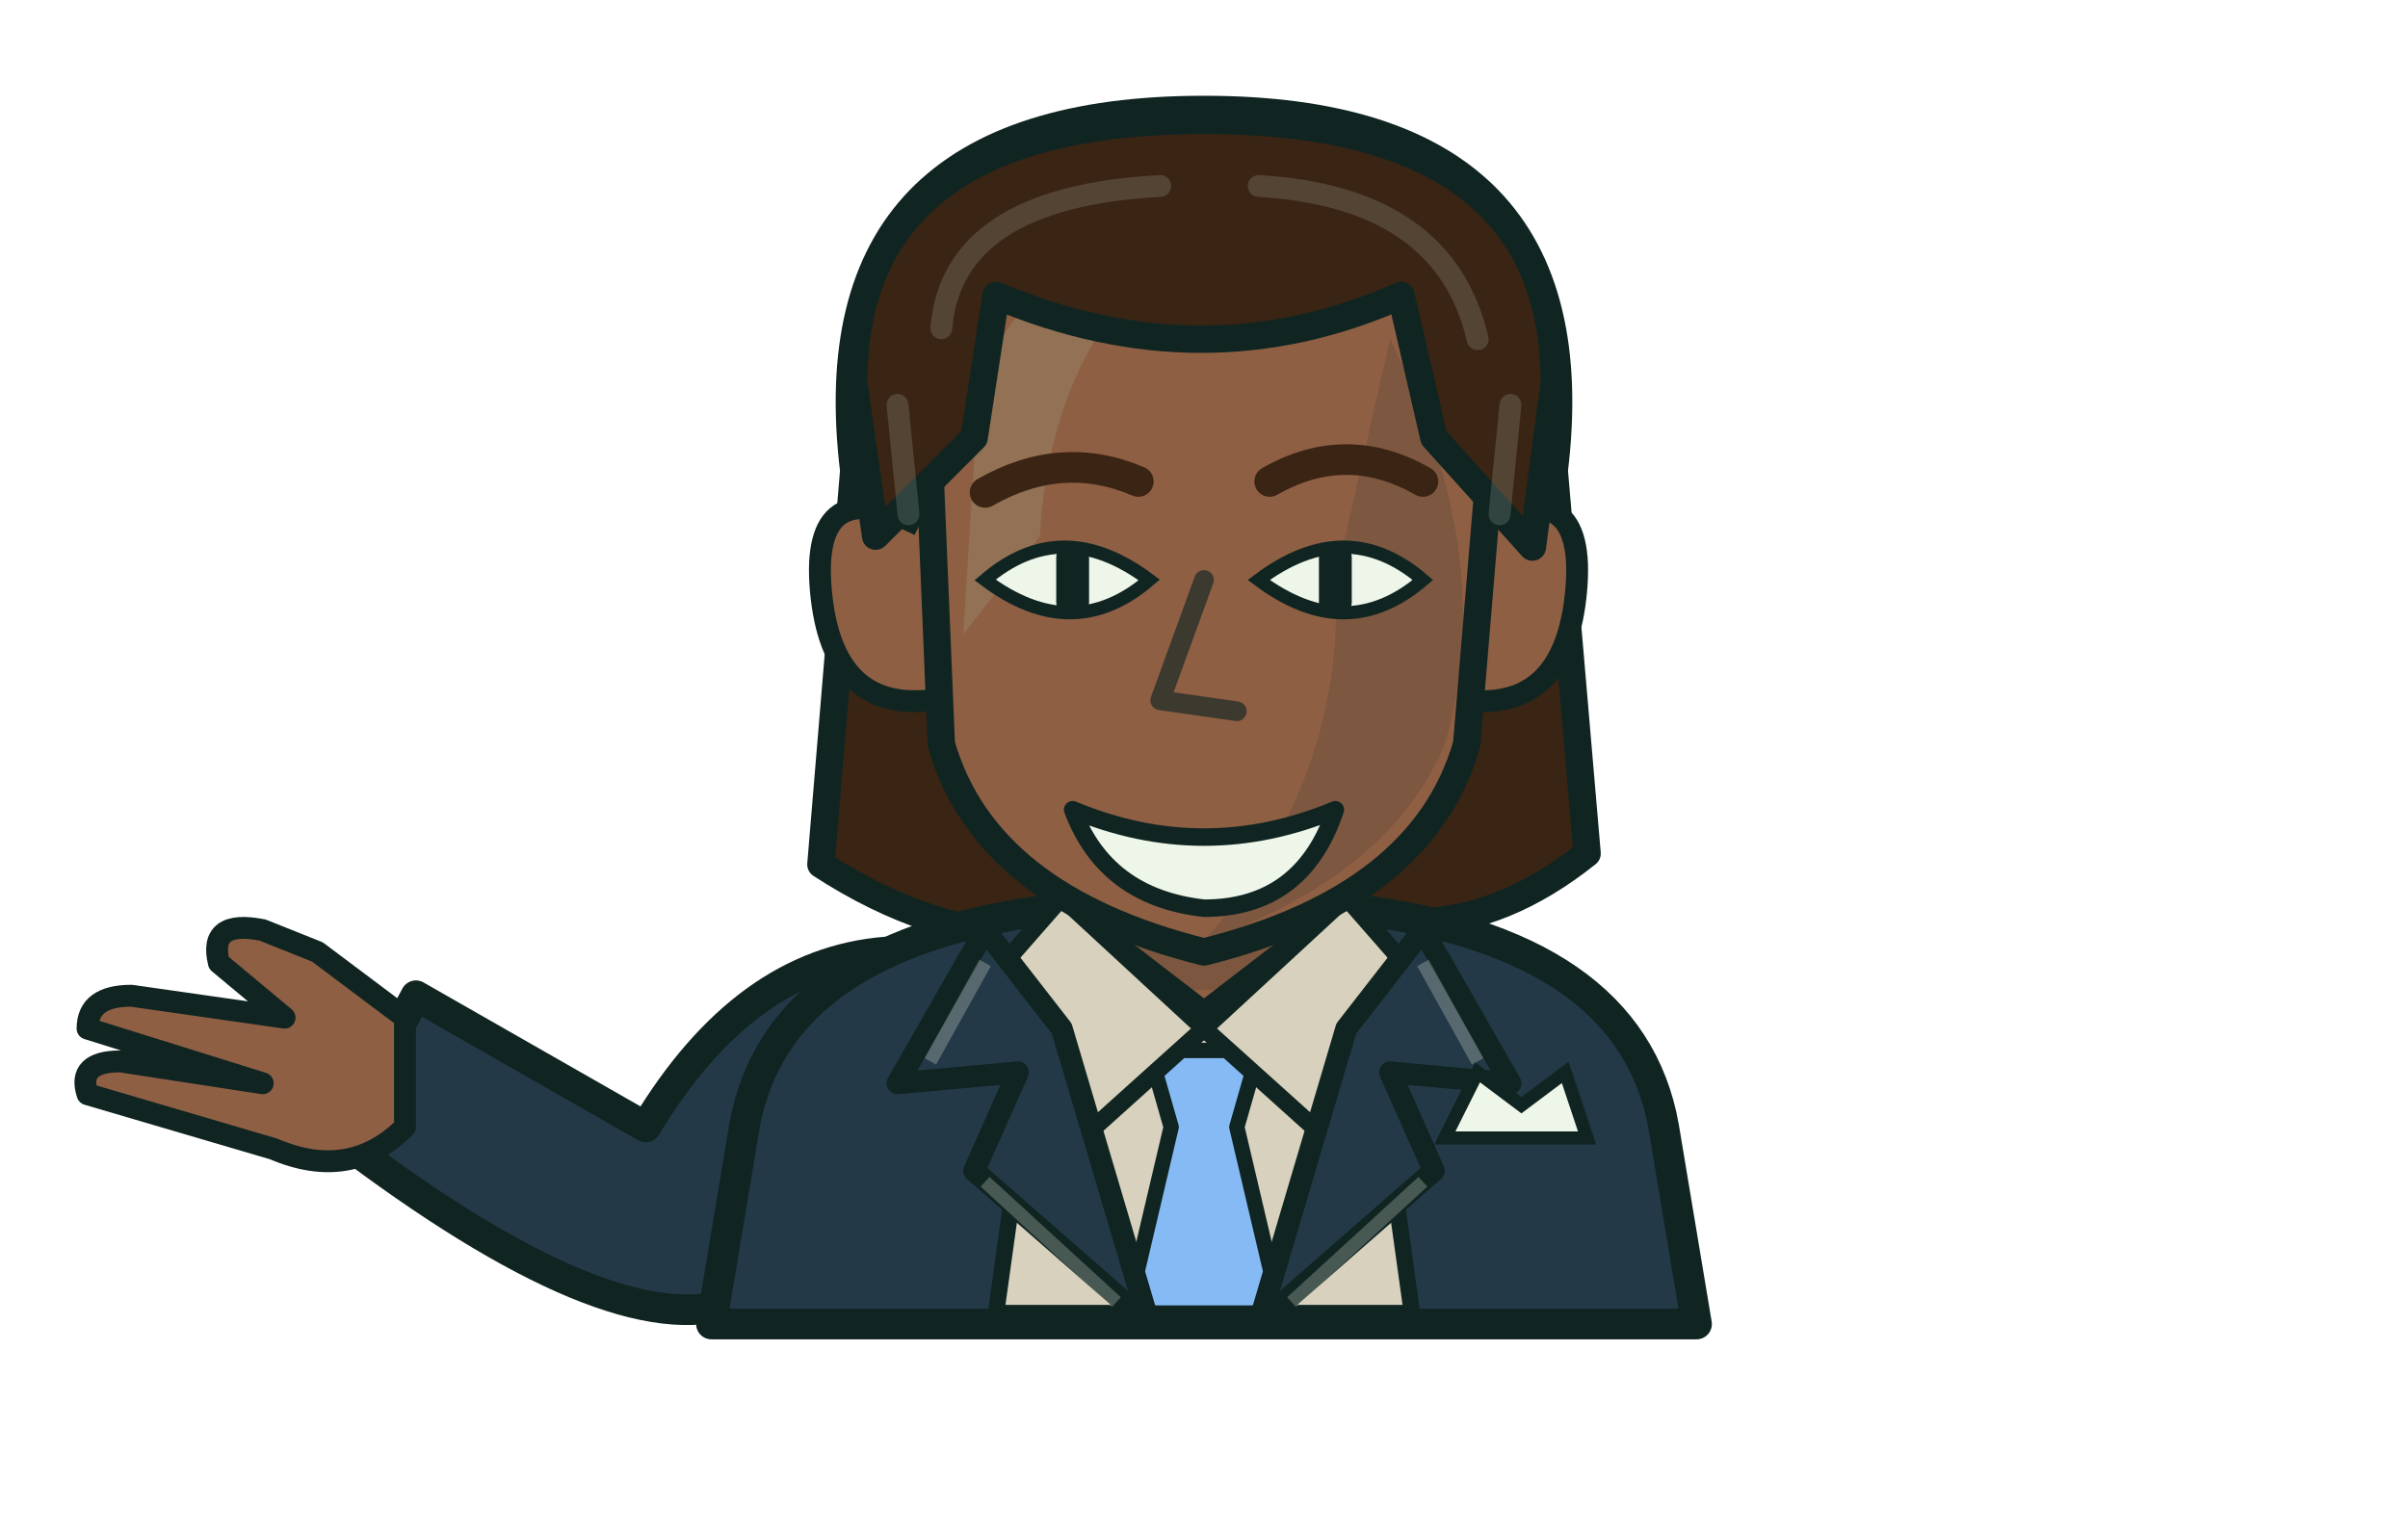
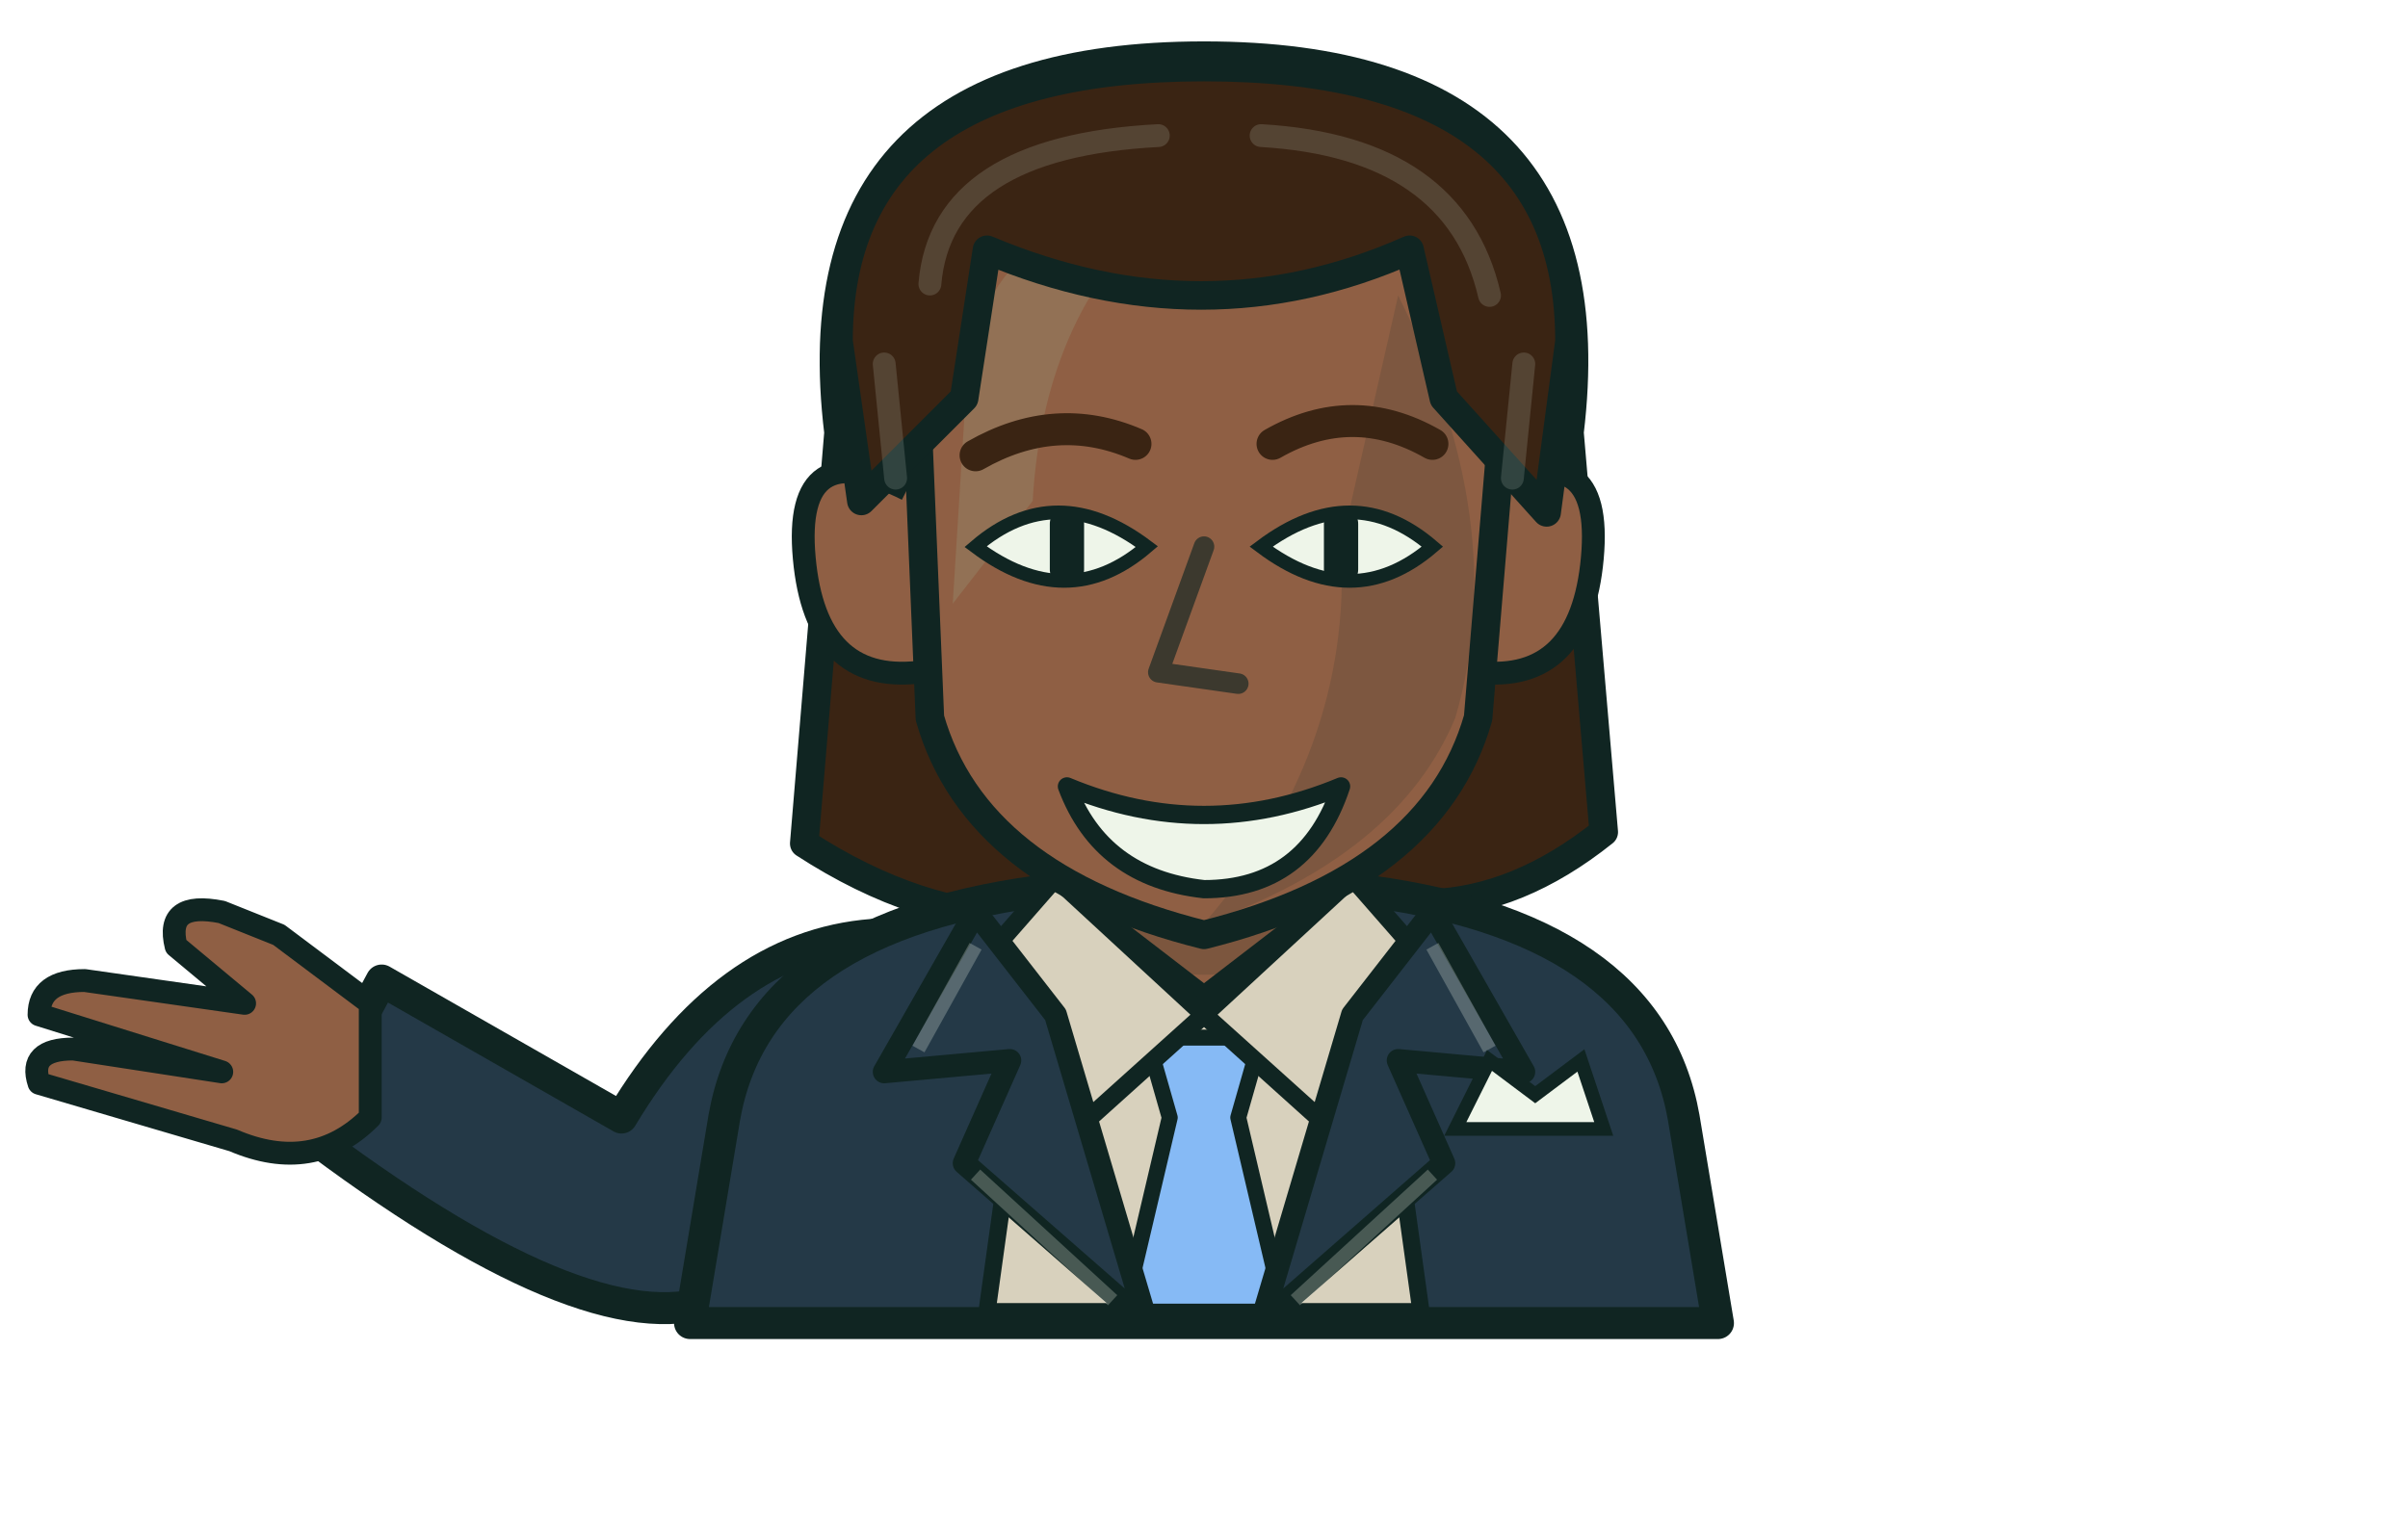
<svg xmlns="http://www.w3.org/2000/svg" viewBox="-50 0 220 140" width="220" height="140" class="avatar" aria-hidden="true" focusable="false" data-render-mode="hero" data-pose="female-trader-present">
-   <g data-avatar-layer="pose-rear" stroke-linejoin="round">
-     <path d="M31 87Q18 88 9 103L-12 91-19 104Q6 123 17 119L36 103Z" fill="#243947" stroke="#102522" stroke-width="2.8" stroke-linecap="round" />
+   <g transform="translate(-2.6087 -5.3478) scale(1.043478)">
+     <g data-avatar-layer="pose-rear" stroke-linejoin="round">
+       <path d="M31 87Q18 88 9 103L-12 91-19 104Q6 123 17 119L36 103Z" fill="#243947" stroke="#102522" stroke-width="2.8" stroke-linecap="round" />
+     </g>
+     <path d="M28 43Q24 10 60 10t32 33l3 35q-15 12-31 1-19 13-39 0Z" fill="#3a2413" stroke="#102522" stroke-width="2.5" stroke-linejoin="round" />
+     <path d="M49 75h22l2 20-13 10-13-10Z" fill="#8f5f44" stroke="#102522" stroke-width="2" />
+     <path d="M49 77q11 11 22 0v10q-11 7-22 0Z" fill="#102522" opacity=".16" />
+     <path d="M15 121l3-18q3-17 29-20l13 10 13-10q26 3 29 20l3 18Z" fill="#243947" stroke="#102522" stroke-width="2.8" stroke-linejoin="round" />
+     <path d="M46 84l14 10 14-10 5 36H41Z" fill="#d8d1bd" stroke="#102522" stroke-width="1.5" />
+     <path d="M55 96h10l-2 7 4 17H53l4-17Z" fill="#86baf5" stroke="#102522" stroke-width="1.4" stroke-linejoin="round" />
+     <path d="M47 82l13 12-10 9-10-13Zm26 0L60 94l10 9 10-13Z" fill="#d8d1bd" stroke="#102522" stroke-width="1.6" stroke-linejoin="round" />
+     <path d="M40 85l-8 14 11-1-4 9 16 14-8-27Zm40 0 8 14-11-1 4 9-16 14 8-27Z" fill="#243947" stroke="#102522" stroke-width="2" stroke-linejoin="round" />
+     <path d="M40 88l-5 9m45-9 5 9M40 108l12 11m28-11-12 11" fill="none" stroke="#eef5e9" stroke-width="1.2" opacity=".25" />
+     <path d="M82 104l3-6 4 3 4-3 2 6Z" fill="#eef5e9" stroke="#102522" stroke-width="1.2" />
+     <path d="M34 48q-10-5-9 6t10 10m50-16q10-5 9 6t-10 10" fill="#8f5f44" stroke="#102522" stroke-width="2" />
+     <path d="M35 44Q34 16 60 16q27 0 26 28l-2 24Q80 82 60 87q-20-5-24-19Z" fill="#8f5f44" stroke="#102522" stroke-width="2.5" stroke-linejoin="round" />
+     <path d="M77 31q10 20 5 37-5 12-22 18 13-15 12-33Z" fill="#102522" opacity=".14" />
+     <path d="M39 42q0-18 18-19-11 9-12 26l-7 9Z" fill="#a6e1ba" opacity=".14" />
+     <path d="M30 49l-2-14q0-24 32-24t32 24l-2 15-9-10-3-13q-18 8-37 0l-2 13Z" fill="#3a2413" stroke="#102522" stroke-width="2.5" stroke-linejoin="round" />
+     <path d="M36 30q1-12 20-13m9 0q17 1 20 14m-53 6 1 10m55-10-1 10" fill="none" stroke="#eef5e9" stroke-width="2" opacity=".15" stroke-linecap="round" />
+     <path d="M40 53q7-6 15 0-7 6-15 0Zm25 0q8-6 15 0-7 6-15 0Z" fill="#eef5e9" stroke="#102522" stroke-width="1.2" />
+     <path d="M48 51v4m24-4v4" stroke="#102522" stroke-width="3" stroke-linecap="round" />
+     <path d="M40 45q7-4 14-1m12 0q7-4 14 0" fill="none" stroke="#3a2413" stroke-width="2.8" stroke-linecap="round" />
+     <path d="M60 53l-4 11 7 1" fill="none" stroke="#102522" stroke-width="1.8" stroke-linecap="round" stroke-linejoin="round" opacity=".65" />
+     <g data-avatar-layer="pose-front" stroke-linejoin="round" stroke-linecap="round">
+       <path d="M-13 93L-21 87-26 85Q-31 84-30 88L-24 93-38 91Q-42 91-42 94L-26 99-39 97Q-43 97-42 100L-25 105Q-18 108-13 103Z" fill="#8f5f44" stroke="#102522" stroke-width="2" />
+     </g>
+     <path data-avatar-layer="pose-smile" d="M48 74Q60 79 72 74Q69 83 60 83Q51 82 48 74Z" fill="#eef5e9" stroke="#102522" stroke-width="1.6" stroke-linecap="round" stroke-linejoin="round" />
  </g>
-   <path d="M28 43Q24 10 60 10t32 33l3 35q-15 12-31 1-19 13-39 0Z" fill="#3a2413" stroke="#102522" stroke-width="2.5" stroke-linejoin="round" />
-   <path d="M49 75h22l2 20-13 10-13-10Z" fill="#8f5f44" stroke="#102522" stroke-width="2" />
-   <path d="M49 77q11 11 22 0v10q-11 7-22 0Z" fill="#102522" opacity=".16" />
-   <path d="M15 121l3-18q3-17 29-20l13 10 13-10q26 3 29 20l3 18Z" fill="#243947" stroke="#102522" stroke-width="2.8" stroke-linejoin="round" />
-   <path d="M46 84l14 10 14-10 5 36H41Z" fill="#d8d1bd" stroke="#102522" stroke-width="1.5" />
-   <path d="M55 96h10l-2 7 4 17H53l4-17Z" fill="#86baf5" stroke="#102522" stroke-width="1.4" stroke-linejoin="round" />
-   <path d="M47 82l13 12-10 9-10-13Zm26 0L60 94l10 9 10-13Z" fill="#d8d1bd" stroke="#102522" stroke-width="1.6" stroke-linejoin="round" />
-   <path d="M40 85l-8 14 11-1-4 9 16 14-8-27Zm40 0 8 14-11-1 4 9-16 14 8-27Z" fill="#243947" stroke="#102522" stroke-width="2" stroke-linejoin="round" />
-   <path d="M40 88l-5 9m45-9 5 9M40 108l12 11m28-11-12 11" fill="none" stroke="#eef5e9" stroke-width="1.2" opacity=".25" />
-   <path d="M82 104l3-6 4 3 4-3 2 6Z" fill="#eef5e9" stroke="#102522" stroke-width="1.2" />
-   <path d="M34 48q-10-5-9 6t10 10m50-16q10-5 9 6t-10 10" fill="#8f5f44" stroke="#102522" stroke-width="2" />
-   <path d="M35 44Q34 16 60 16q27 0 26 28l-2 24Q80 82 60 87q-20-5-24-19Z" fill="#8f5f44" stroke="#102522" stroke-width="2.5" stroke-linejoin="round" />
-   <path d="M77 31q10 20 5 37-5 12-22 18 13-15 12-33Z" fill="#102522" opacity=".14" />
-   <path d="M39 42q0-18 18-19-11 9-12 26l-7 9Z" fill="#a6e1ba" opacity=".14" />
-   <path d="M30 49l-2-14q0-24 32-24t32 24l-2 15-9-10-3-13q-18 8-37 0l-2 13Z" fill="#3a2413" stroke="#102522" stroke-width="2.5" stroke-linejoin="round" />
-   <path d="M36 30q1-12 20-13m9 0q17 1 20 14m-53 6 1 10m55-10-1 10" fill="none" stroke="#eef5e9" stroke-width="2" opacity=".15" stroke-linecap="round" />
-   <path d="M40 53q7-6 15 0-7 6-15 0Zm25 0q8-6 15 0-7 6-15 0Z" fill="#eef5e9" stroke="#102522" stroke-width="1.2" />
-   <path d="M48 51v4m24-4v4" stroke="#102522" stroke-width="3" stroke-linecap="round" />
-   <path d="M40 45q7-4 14-1m12 0q7-4 14 0" fill="none" stroke="#3a2413" stroke-width="2.8" stroke-linecap="round" />
-   <path d="M60 53l-4 11 7 1" fill="none" stroke="#102522" stroke-width="1.8" stroke-linecap="round" stroke-linejoin="round" opacity=".65" />
-   <g data-avatar-layer="pose-front" stroke-linejoin="round" stroke-linecap="round">
-     <path d="M-13 93L-21 87-26 85Q-31 84-30 88L-24 93-38 91Q-42 91-42 94L-26 99-39 97Q-43 97-42 100L-25 105Q-18 108-13 103Z" fill="#8f5f44" stroke="#102522" stroke-width="2" />
-   </g>
-   <path data-avatar-layer="pose-smile" d="M48 74Q60 79 72 74Q69 83 60 83Q51 82 48 74Z" fill="#eef5e9" stroke="#102522" stroke-width="1.6" stroke-linecap="round" stroke-linejoin="round" />
</svg>
